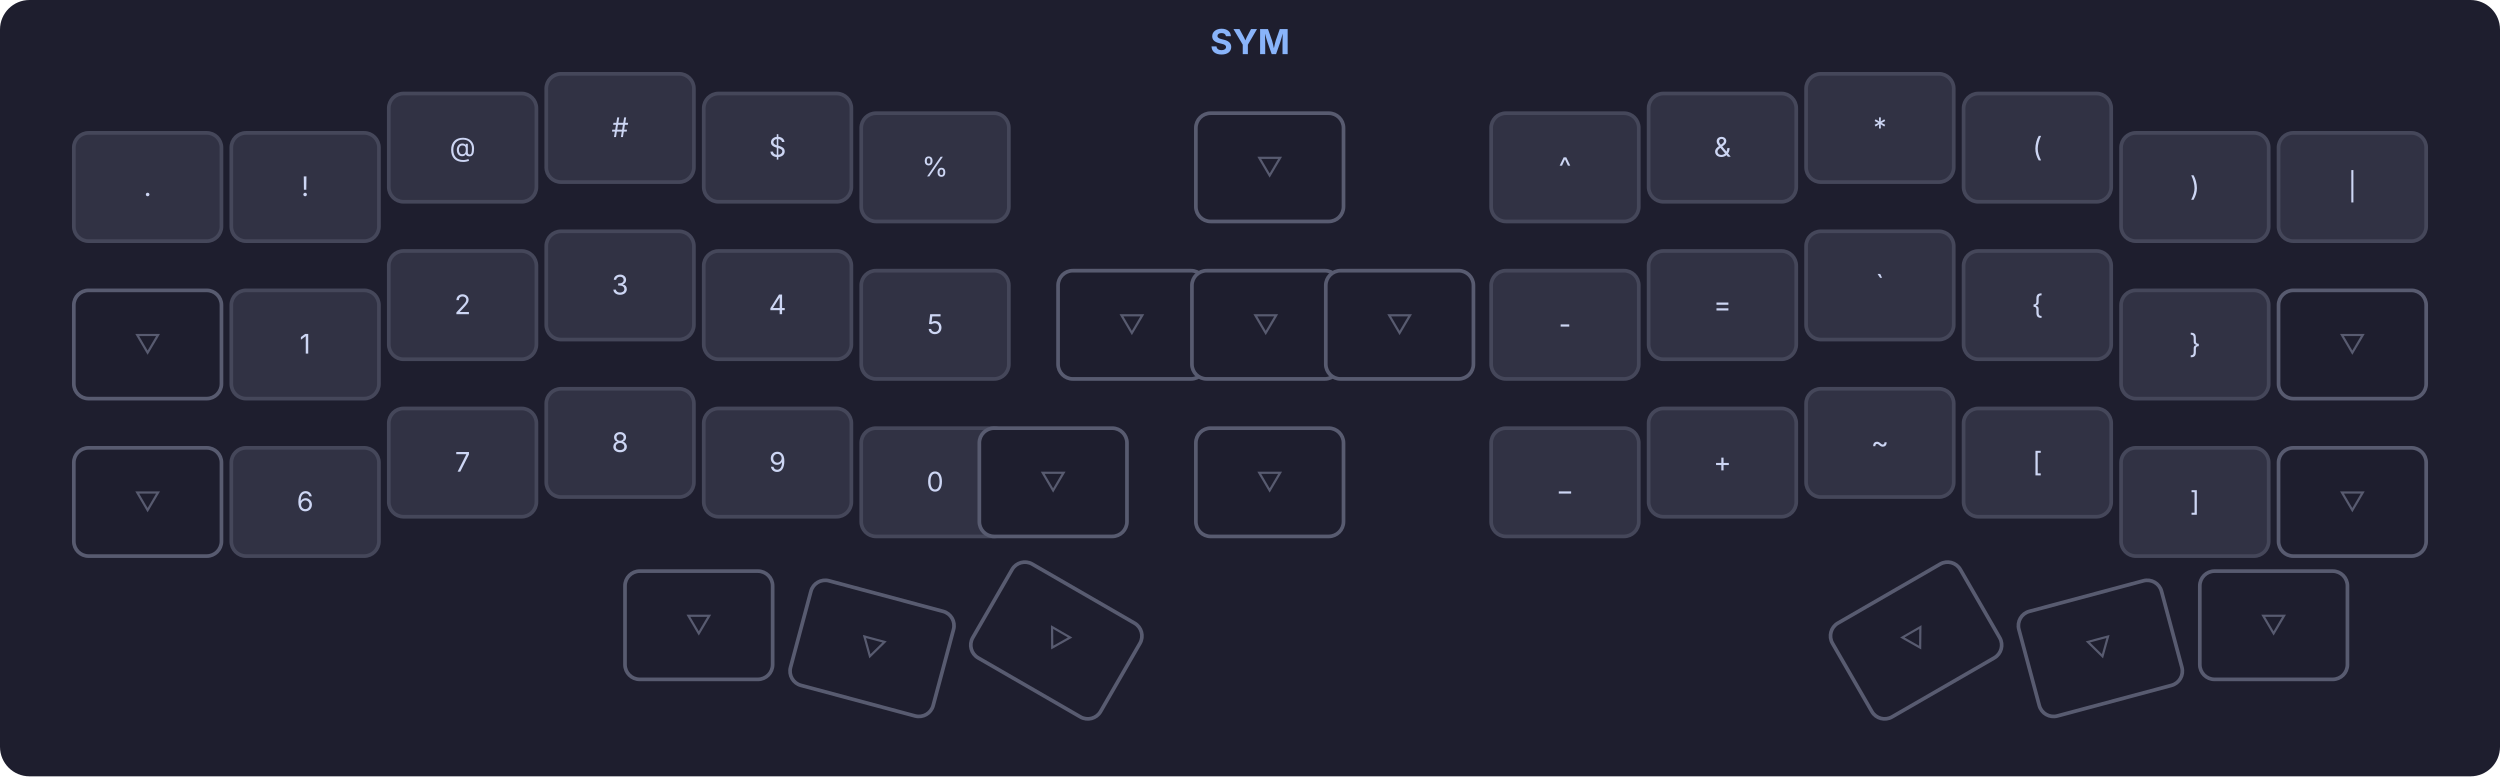
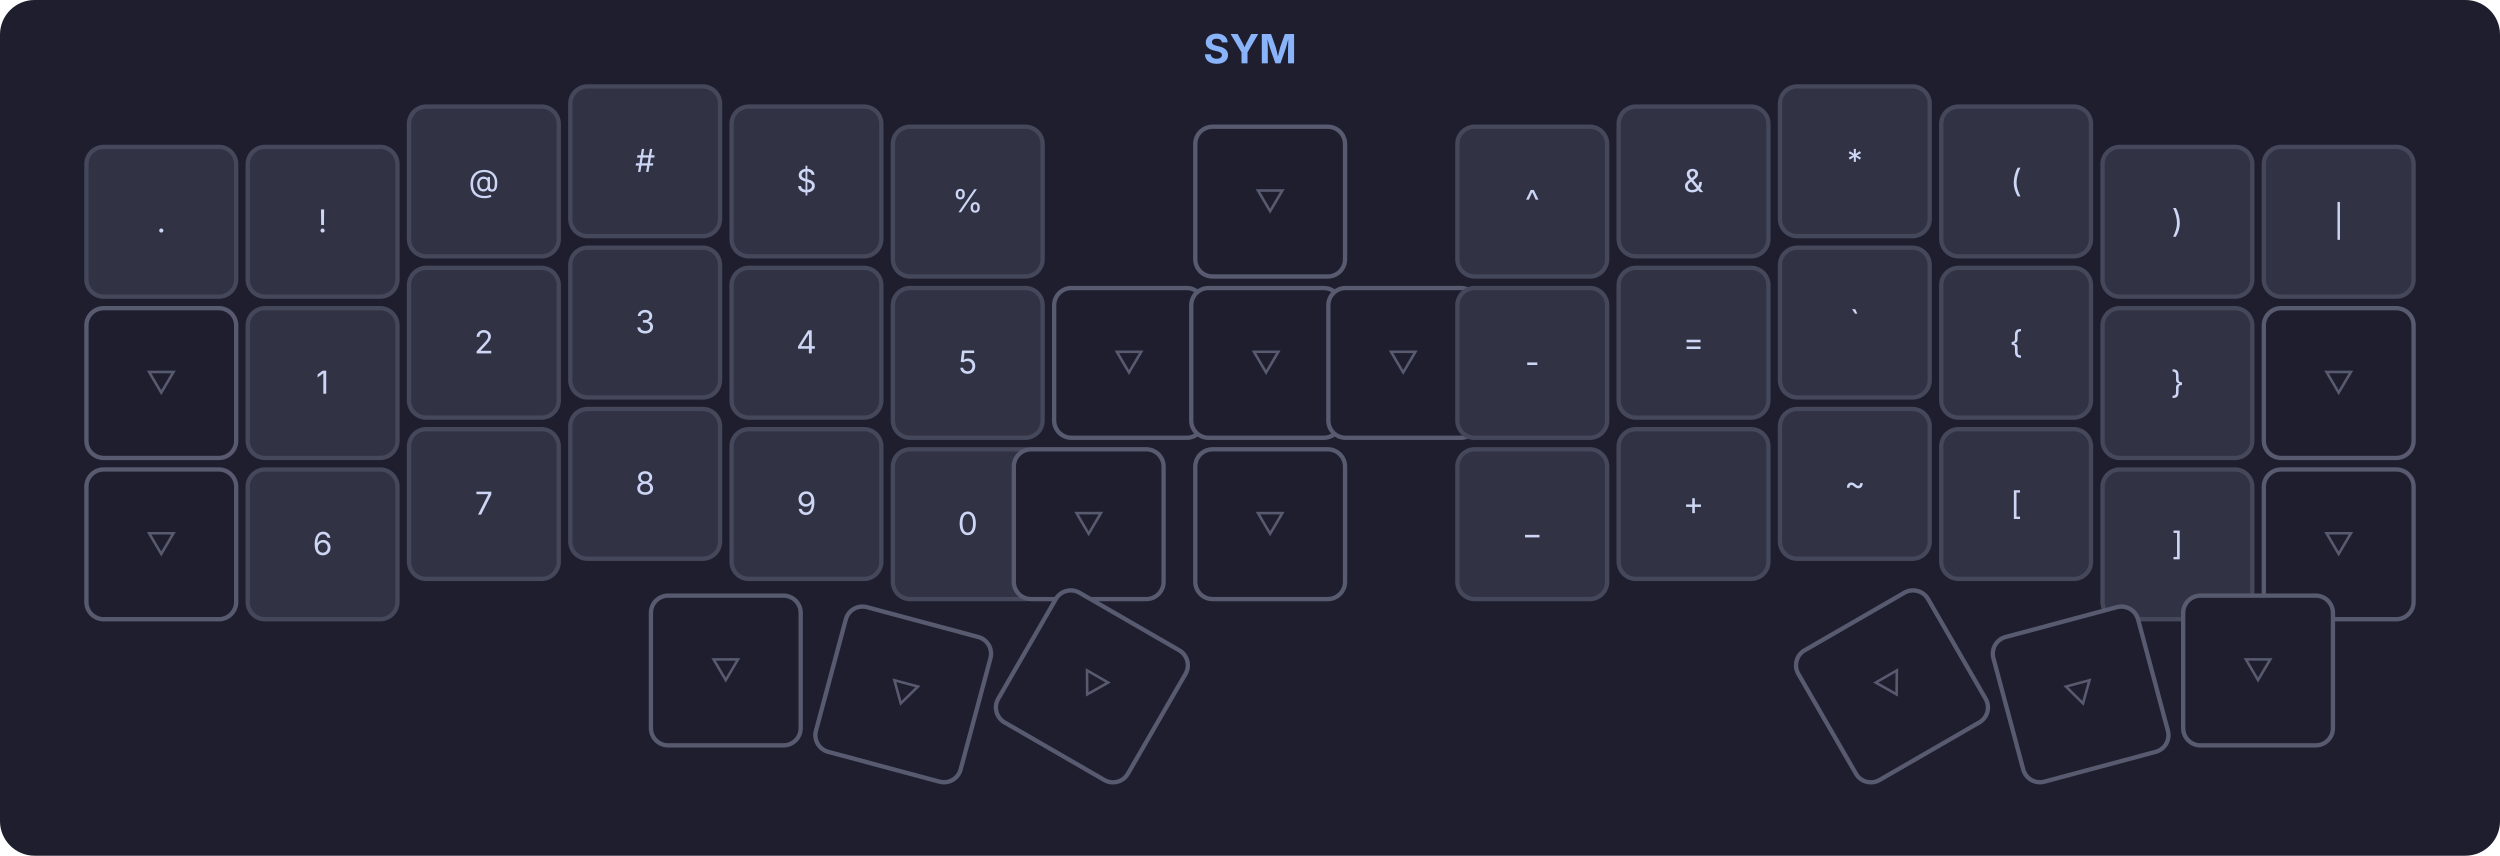
- <svg xmlns="http://www.w3.org/2000/svg" viewBox="-30.0 -30.0 1016.0 315.5">
-   <rect x="-30.0" y="-30.0" width="1016.0" height="315.5" fill="#1e1e2e" rx="12" />
-   <text x="478.0" y="-8" text-anchor="middle" fill="#89b4fa" font-size="14px" font-weight="bold" font-family="Inter, SF Pro Text, Segoe UI, system-ui, sans-serif">SYM</text>
+ <svg xmlns="http://www.w3.org/2000/svg" viewBox="-30.0 -30.0 868.0 297.1">
+   <rect x="-30.0" y="-30.0" width="868.0" height="297.1" fill="#1e1e2e" rx="12" />
+   <text x="404.0" y="-8" text-anchor="middle" fill="#89b4fa" font-size="14px" font-weight="bold" font-family="Inter, SF Pro Text, Segoe UI, system-ui, sans-serif">SYM</text>
  <g>
-     <rect x="0.0" y="24.0" width="60.0" height="44.0" rx="6" fill="#313244" stroke="#45475a" stroke-width="1.5" />
-     <text x="30.0" y="49.7" text-anchor="middle" fill="#cdd6f4" font-size="11px" font-family="Inter, SF Pro Text, Segoe UI, system-ui, sans-serif">.</text>
+     <rect x="0.0" y="21.0" width="52.0" height="52.0" rx="6" fill="#313244" stroke="#45475a" stroke-width="1.5" />
+     <text x="26.0" y="50.7" text-anchor="middle" fill="#cdd6f4" font-size="11px" font-family="Inter, SF Pro Text, Segoe UI, system-ui, sans-serif">.</text>
  </g>
  <g>
-     <rect x="64.0" y="24.0" width="60.0" height="44.0" rx="6" fill="#313244" stroke="#45475a" stroke-width="1.5" />
-     <text x="94.0" y="49.7" text-anchor="middle" fill="#cdd6f4" font-size="11px" font-family="Inter, SF Pro Text, Segoe UI, system-ui, sans-serif">!</text>
+     <rect x="56.0" y="21.0" width="52.0" height="52.0" rx="6" fill="#313244" stroke="#45475a" stroke-width="1.5" />
+     <text x="82.0" y="50.7" text-anchor="middle" fill="#cdd6f4" font-size="11px" font-family="Inter, SF Pro Text, Segoe UI, system-ui, sans-serif">!</text>
  </g>
  <g>
-     <rect x="128.0" y="8.0" width="60.0" height="44.0" rx="6" fill="#313244" stroke="#45475a" stroke-width="1.5" />
-     <text x="158.0" y="33.7" text-anchor="middle" fill="#cdd6f4" font-size="11px" font-family="Inter, SF Pro Text, Segoe UI, system-ui, sans-serif">@</text>
+     <rect x="112.0" y="7.0" width="52.0" height="52.0" rx="6" fill="#313244" stroke="#45475a" stroke-width="1.5" />
+     <text x="138.0" y="36.7" text-anchor="middle" fill="#cdd6f4" font-size="11px" font-family="Inter, SF Pro Text, Segoe UI, system-ui, sans-serif">@</text>
  </g>
  <g>
-     <rect x="192.0" y="0.0" width="60.0" height="44.0" rx="6" fill="#313244" stroke="#45475a" stroke-width="1.5" />
-     <text x="222.0" y="25.7" text-anchor="middle" fill="#cdd6f4" font-size="11px" font-family="Inter, SF Pro Text, Segoe UI, system-ui, sans-serif">#</text>
+     <rect x="168.0" y="0.0" width="52.0" height="52.0" rx="6" fill="#313244" stroke="#45475a" stroke-width="1.5" />
+     <text x="194.0" y="29.7" text-anchor="middle" fill="#cdd6f4" font-size="11px" font-family="Inter, SF Pro Text, Segoe UI, system-ui, sans-serif">#</text>
  </g>
  <g>
-     <rect x="256.0" y="8.0" width="60.0" height="44.0" rx="6" fill="#313244" stroke="#45475a" stroke-width="1.5" />
-     <text x="286.0" y="33.7" text-anchor="middle" fill="#cdd6f4" font-size="11px" font-family="Inter, SF Pro Text, Segoe UI, system-ui, sans-serif">$</text>
+     <rect x="224.0" y="7.0" width="52.0" height="52.0" rx="6" fill="#313244" stroke="#45475a" stroke-width="1.5" />
+     <text x="250.0" y="36.7" text-anchor="middle" fill="#cdd6f4" font-size="11px" font-family="Inter, SF Pro Text, Segoe UI, system-ui, sans-serif">$</text>
  </g>
  <g>
-     <rect x="320.0" y="16.0" width="60.0" height="44.0" rx="6" fill="#313244" stroke="#45475a" stroke-width="1.5" />
-     <text x="350.0" y="41.7" text-anchor="middle" fill="#cdd6f4" font-size="11px" font-family="Inter, SF Pro Text, Segoe UI, system-ui, sans-serif">%</text>
+     <rect x="280.0" y="14.0" width="52.0" height="52.0" rx="6" fill="#313244" stroke="#45475a" stroke-width="1.5" />
+     <text x="306.0" y="43.7" text-anchor="middle" fill="#cdd6f4" font-size="11px" font-family="Inter, SF Pro Text, Segoe UI, system-ui, sans-serif">%</text>
  </g>
  <g>
-     <rect x="456.0" y="16.0" width="60.0" height="44.0" rx="6" fill="#1e1e2e" stroke="#585b70" stroke-width="1.5" />
-     <text x="486.0" y="41.7" text-anchor="middle" fill="#585b70" font-size="11px" font-family="Inter, SF Pro Text, Segoe UI, system-ui, sans-serif">▽</text>
+     <rect x="385.0" y="14.0" width="52.0" height="52.0" rx="6" fill="#1e1e2e" stroke="#585b70" stroke-width="1.5" />
+     <text x="411.0" y="43.7" text-anchor="middle" fill="#585b70" font-size="11px" font-family="Inter, SF Pro Text, Segoe UI, system-ui, sans-serif">▽</text>
  </g>
  <g>
-     <rect x="576.0" y="16.0" width="60.0" height="44.0" rx="6" fill="#313244" stroke="#45475a" stroke-width="1.5" />
-     <text x="606.0" y="41.7" text-anchor="middle" fill="#cdd6f4" font-size="11px" font-family="Inter, SF Pro Text, Segoe UI, system-ui, sans-serif">^</text>
+     <rect x="476.0" y="14.0" width="52.0" height="52.0" rx="6" fill="#313244" stroke="#45475a" stroke-width="1.5" />
+     <text x="502.0" y="43.7" text-anchor="middle" fill="#cdd6f4" font-size="11px" font-family="Inter, SF Pro Text, Segoe UI, system-ui, sans-serif">^</text>
  </g>
  <g>
-     <rect x="640.0" y="8.0" width="60.0" height="44.0" rx="6" fill="#313244" stroke="#45475a" stroke-width="1.5" />
-     <text x="670.0" y="33.7" text-anchor="middle" fill="#cdd6f4" font-size="11px" font-family="Inter, SF Pro Text, Segoe UI, system-ui, sans-serif">&amp;</text>
+     <rect x="532.0" y="7.0" width="52.0" height="52.0" rx="6" fill="#313244" stroke="#45475a" stroke-width="1.5" />
+     <text x="558.0" y="36.7" text-anchor="middle" fill="#cdd6f4" font-size="11px" font-family="Inter, SF Pro Text, Segoe UI, system-ui, sans-serif">&amp;</text>
  </g>
  <g>
-     <rect x="704.0" y="0.0" width="60.0" height="44.0" rx="6" fill="#313244" stroke="#45475a" stroke-width="1.5" />
-     <text x="734.0" y="25.7" text-anchor="middle" fill="#cdd6f4" font-size="11px" font-family="Inter, SF Pro Text, Segoe UI, system-ui, sans-serif">*</text>
+     <rect x="588.0" y="0.0" width="52.0" height="52.0" rx="6" fill="#313244" stroke="#45475a" stroke-width="1.5" />
+     <text x="614.0" y="29.7" text-anchor="middle" fill="#cdd6f4" font-size="11px" font-family="Inter, SF Pro Text, Segoe UI, system-ui, sans-serif">*</text>
  </g>
  <g>
-     <rect x="768.0" y="8.0" width="60.0" height="44.0" rx="6" fill="#313244" stroke="#45475a" stroke-width="1.5" />
-     <text x="798.0" y="33.7" text-anchor="middle" fill="#cdd6f4" font-size="11px" font-family="Inter, SF Pro Text, Segoe UI, system-ui, sans-serif">(</text>
+     <rect x="644.0" y="7.0" width="52.0" height="52.0" rx="6" fill="#313244" stroke="#45475a" stroke-width="1.5" />
+     <text x="670.0" y="36.7" text-anchor="middle" fill="#cdd6f4" font-size="11px" font-family="Inter, SF Pro Text, Segoe UI, system-ui, sans-serif">(</text>
  </g>
  <g>
-     <rect x="832.0" y="24.0" width="60.0" height="44.0" rx="6" fill="#313244" stroke="#45475a" stroke-width="1.5" />
-     <text x="862.0" y="49.7" text-anchor="middle" fill="#cdd6f4" font-size="11px" font-family="Inter, SF Pro Text, Segoe UI, system-ui, sans-serif">)</text>
+     <rect x="700.0" y="21.0" width="52.0" height="52.0" rx="6" fill="#313244" stroke="#45475a" stroke-width="1.5" />
+     <text x="726.0" y="50.7" text-anchor="middle" fill="#cdd6f4" font-size="11px" font-family="Inter, SF Pro Text, Segoe UI, system-ui, sans-serif">)</text>
  </g>
  <g>
-     <rect x="896.0" y="24.0" width="60.0" height="44.0" rx="6" fill="#313244" stroke="#45475a" stroke-width="1.5" />
-     <text x="926.0" y="49.7" text-anchor="middle" fill="#cdd6f4" font-size="11px" font-family="Inter, SF Pro Text, Segoe UI, system-ui, sans-serif">|</text>
+     <rect x="756.0" y="21.0" width="52.0" height="52.0" rx="6" fill="#313244" stroke="#45475a" stroke-width="1.5" />
+     <text x="782.0" y="50.7" text-anchor="middle" fill="#cdd6f4" font-size="11px" font-family="Inter, SF Pro Text, Segoe UI, system-ui, sans-serif">|</text>
  </g>
  <g>
-     <rect x="0.0" y="88.0" width="60.0" height="44.0" rx="6" fill="#1e1e2e" stroke="#585b70" stroke-width="1.5" />
-     <text x="30.0" y="113.7" text-anchor="middle" fill="#585b70" font-size="11px" font-family="Inter, SF Pro Text, Segoe UI, system-ui, sans-serif">▽</text>
+     <rect x="0.0" y="77.0" width="52.0" height="52.0" rx="6" fill="#1e1e2e" stroke="#585b70" stroke-width="1.5" />
+     <text x="26.0" y="106.7" text-anchor="middle" fill="#585b70" font-size="11px" font-family="Inter, SF Pro Text, Segoe UI, system-ui, sans-serif">▽</text>
  </g>
  <g>
-     <rect x="64.0" y="88.0" width="60.0" height="44.0" rx="6" fill="#313244" stroke="#45475a" stroke-width="1.5" />
-     <text x="94.0" y="113.7" text-anchor="middle" fill="#cdd6f4" font-size="11px" font-family="Inter, SF Pro Text, Segoe UI, system-ui, sans-serif">1</text>
+     <rect x="56.0" y="77.0" width="52.0" height="52.0" rx="6" fill="#313244" stroke="#45475a" stroke-width="1.5" />
+     <text x="82.0" y="106.7" text-anchor="middle" fill="#cdd6f4" font-size="11px" font-family="Inter, SF Pro Text, Segoe UI, system-ui, sans-serif">1</text>
  </g>
  <g>
-     <rect x="128.0" y="72.0" width="60.0" height="44.0" rx="6" fill="#313244" stroke="#45475a" stroke-width="1.5" />
-     <text x="158.0" y="97.7" text-anchor="middle" fill="#cdd6f4" font-size="11px" font-family="Inter, SF Pro Text, Segoe UI, system-ui, sans-serif">2</text>
+     <rect x="112.0" y="63.0" width="52.0" height="52.0" rx="6" fill="#313244" stroke="#45475a" stroke-width="1.5" />
+     <text x="138.0" y="92.7" text-anchor="middle" fill="#cdd6f4" font-size="11px" font-family="Inter, SF Pro Text, Segoe UI, system-ui, sans-serif">2</text>
  </g>
  <g>
-     <rect x="192.0" y="64.0" width="60.0" height="44.0" rx="6" fill="#313244" stroke="#45475a" stroke-width="1.5" />
-     <text x="222.0" y="89.7" text-anchor="middle" fill="#cdd6f4" font-size="11px" font-family="Inter, SF Pro Text, Segoe UI, system-ui, sans-serif">3</text>
+     <rect x="168.0" y="56.0" width="52.0" height="52.0" rx="6" fill="#313244" stroke="#45475a" stroke-width="1.5" />
+     <text x="194.0" y="85.7" text-anchor="middle" fill="#cdd6f4" font-size="11px" font-family="Inter, SF Pro Text, Segoe UI, system-ui, sans-serif">3</text>
  </g>
  <g>
-     <rect x="256.0" y="72.0" width="60.0" height="44.0" rx="6" fill="#313244" stroke="#45475a" stroke-width="1.5" />
-     <text x="286.0" y="97.7" text-anchor="middle" fill="#cdd6f4" font-size="11px" font-family="Inter, SF Pro Text, Segoe UI, system-ui, sans-serif">4</text>
+     <rect x="224.0" y="63.0" width="52.0" height="52.0" rx="6" fill="#313244" stroke="#45475a" stroke-width="1.5" />
+     <text x="250.0" y="92.7" text-anchor="middle" fill="#cdd6f4" font-size="11px" font-family="Inter, SF Pro Text, Segoe UI, system-ui, sans-serif">4</text>
  </g>
  <g>
-     <rect x="320.0" y="80.0" width="60.0" height="44.0" rx="6" fill="#313244" stroke="#45475a" stroke-width="1.5" />
-     <text x="350.0" y="105.7" text-anchor="middle" fill="#cdd6f4" font-size="11px" font-family="Inter, SF Pro Text, Segoe UI, system-ui, sans-serif">5</text>
+     <rect x="280.0" y="70.0" width="52.0" height="52.0" rx="6" fill="#313244" stroke="#45475a" stroke-width="1.5" />
+     <text x="306.0" y="99.7" text-anchor="middle" fill="#cdd6f4" font-size="11px" font-family="Inter, SF Pro Text, Segoe UI, system-ui, sans-serif">5</text>
  </g>
  <g>
-     <rect x="400.0" y="80.0" width="60.0" height="44.0" rx="6" fill="#1e1e2e" stroke="#585b70" stroke-width="1.5" />
-     <text x="430.0" y="105.7" text-anchor="middle" fill="#585b70" font-size="11px" font-family="Inter, SF Pro Text, Segoe UI, system-ui, sans-serif">▽</text>
+     <rect x="336.0" y="70.0" width="52.0" height="52.0" rx="6" fill="#1e1e2e" stroke="#585b70" stroke-width="1.5" />
+     <text x="362.0" y="99.7" text-anchor="middle" fill="#585b70" font-size="11px" font-family="Inter, SF Pro Text, Segoe UI, system-ui, sans-serif">▽</text>
  </g>
  <g>
-     <rect x="454.4" y="80.0" width="60.0" height="44.0" rx="6" fill="#1e1e2e" stroke="#585b70" stroke-width="1.5" />
-     <text x="484.4" y="105.7" text-anchor="middle" fill="#585b70" font-size="11px" font-family="Inter, SF Pro Text, Segoe UI, system-ui, sans-serif">▽</text>
+     <rect x="383.6" y="70.0" width="52.0" height="52.0" rx="6" fill="#1e1e2e" stroke="#585b70" stroke-width="1.5" />
+     <text x="409.6" y="99.7" text-anchor="middle" fill="#585b70" font-size="11px" font-family="Inter, SF Pro Text, Segoe UI, system-ui, sans-serif">▽</text>
  </g>
  <g>
-     <rect x="508.8" y="80.0" width="60.0" height="44.0" rx="6" fill="#1e1e2e" stroke="#585b70" stroke-width="1.5" />
-     <text x="538.8" y="105.7" text-anchor="middle" fill="#585b70" font-size="11px" font-family="Inter, SF Pro Text, Segoe UI, system-ui, sans-serif">▽</text>
+     <rect x="431.2" y="70.0" width="52.0" height="52.0" rx="6" fill="#1e1e2e" stroke="#585b70" stroke-width="1.5" />
+     <text x="457.2" y="99.7" text-anchor="middle" fill="#585b70" font-size="11px" font-family="Inter, SF Pro Text, Segoe UI, system-ui, sans-serif">▽</text>
  </g>
  <g>
-     <rect x="576.0" y="80.0" width="60.0" height="44.0" rx="6" fill="#313244" stroke="#45475a" stroke-width="1.5" />
-     <text x="606.0" y="105.7" text-anchor="middle" fill="#cdd6f4" font-size="11px" font-family="Inter, SF Pro Text, Segoe UI, system-ui, sans-serif">-</text>
+     <rect x="476.0" y="70.0" width="52.0" height="52.0" rx="6" fill="#313244" stroke="#45475a" stroke-width="1.5" />
+     <text x="502.0" y="99.7" text-anchor="middle" fill="#cdd6f4" font-size="11px" font-family="Inter, SF Pro Text, Segoe UI, system-ui, sans-serif">-</text>
  </g>
  <g>
-     <rect x="640.0" y="72.0" width="60.0" height="44.0" rx="6" fill="#313244" stroke="#45475a" stroke-width="1.5" />
-     <text x="670.0" y="97.7" text-anchor="middle" fill="#cdd6f4" font-size="11px" font-family="Inter, SF Pro Text, Segoe UI, system-ui, sans-serif">=</text>
+     <rect x="532.0" y="63.0" width="52.0" height="52.0" rx="6" fill="#313244" stroke="#45475a" stroke-width="1.5" />
+     <text x="558.0" y="92.7" text-anchor="middle" fill="#cdd6f4" font-size="11px" font-family="Inter, SF Pro Text, Segoe UI, system-ui, sans-serif">=</text>
  </g>
  <g>
-     <rect x="704.0" y="64.0" width="60.0" height="44.0" rx="6" fill="#313244" stroke="#45475a" stroke-width="1.5" />
-     <text x="734.0" y="89.7" text-anchor="middle" fill="#cdd6f4" font-size="11px" font-family="Inter, SF Pro Text, Segoe UI, system-ui, sans-serif">`</text>
+     <rect x="588.0" y="56.0" width="52.0" height="52.0" rx="6" fill="#313244" stroke="#45475a" stroke-width="1.5" />
+     <text x="614.0" y="85.7" text-anchor="middle" fill="#cdd6f4" font-size="11px" font-family="Inter, SF Pro Text, Segoe UI, system-ui, sans-serif">`</text>
  </g>
  <g>
-     <rect x="768.0" y="72.0" width="60.0" height="44.0" rx="6" fill="#313244" stroke="#45475a" stroke-width="1.5" />
-     <text x="798.0" y="97.7" text-anchor="middle" fill="#cdd6f4" font-size="11px" font-family="Inter, SF Pro Text, Segoe UI, system-ui, sans-serif">{</text>
+     <rect x="644.0" y="63.0" width="52.0" height="52.0" rx="6" fill="#313244" stroke="#45475a" stroke-width="1.5" />
+     <text x="670.0" y="92.7" text-anchor="middle" fill="#cdd6f4" font-size="11px" font-family="Inter, SF Pro Text, Segoe UI, system-ui, sans-serif">{</text>
  </g>
  <g>
-     <rect x="832.0" y="88.0" width="60.0" height="44.0" rx="6" fill="#313244" stroke="#45475a" stroke-width="1.5" />
-     <text x="862.0" y="113.7" text-anchor="middle" fill="#cdd6f4" font-size="11px" font-family="Inter, SF Pro Text, Segoe UI, system-ui, sans-serif">}</text>
+     <rect x="700.0" y="77.0" width="52.0" height="52.0" rx="6" fill="#313244" stroke="#45475a" stroke-width="1.5" />
+     <text x="726.0" y="106.7" text-anchor="middle" fill="#cdd6f4" font-size="11px" font-family="Inter, SF Pro Text, Segoe UI, system-ui, sans-serif">}</text>
  </g>
  <g>
-     <rect x="896.0" y="88.0" width="60.0" height="44.0" rx="6" fill="#1e1e2e" stroke="#585b70" stroke-width="1.5" />
-     <text x="926.0" y="113.7" text-anchor="middle" fill="#585b70" font-size="11px" font-family="Inter, SF Pro Text, Segoe UI, system-ui, sans-serif">▽</text>
+     <rect x="756.0" y="77.0" width="52.0" height="52.0" rx="6" fill="#1e1e2e" stroke="#585b70" stroke-width="1.5" />
+     <text x="782.0" y="106.7" text-anchor="middle" fill="#585b70" font-size="11px" font-family="Inter, SF Pro Text, Segoe UI, system-ui, sans-serif">▽</text>
  </g>
  <g>
-     <rect x="0.0" y="152.0" width="60.0" height="44.0" rx="6" fill="#1e1e2e" stroke="#585b70" stroke-width="1.5" />
-     <text x="30.0" y="177.7" text-anchor="middle" fill="#585b70" font-size="11px" font-family="Inter, SF Pro Text, Segoe UI, system-ui, sans-serif">▽</text>
+     <rect x="0.0" y="133.0" width="52.0" height="52.0" rx="6" fill="#1e1e2e" stroke="#585b70" stroke-width="1.5" />
+     <text x="26.0" y="162.7" text-anchor="middle" fill="#585b70" font-size="11px" font-family="Inter, SF Pro Text, Segoe UI, system-ui, sans-serif">▽</text>
  </g>
  <g>
-     <rect x="64.0" y="152.0" width="60.0" height="44.0" rx="6" fill="#313244" stroke="#45475a" stroke-width="1.5" />
-     <text x="94.0" y="177.7" text-anchor="middle" fill="#cdd6f4" font-size="11px" font-family="Inter, SF Pro Text, Segoe UI, system-ui, sans-serif">6</text>
+     <rect x="56.0" y="133.0" width="52.0" height="52.0" rx="6" fill="#313244" stroke="#45475a" stroke-width="1.5" />
+     <text x="82.0" y="162.7" text-anchor="middle" fill="#cdd6f4" font-size="11px" font-family="Inter, SF Pro Text, Segoe UI, system-ui, sans-serif">6</text>
  </g>
  <g>
-     <rect x="128.0" y="136.0" width="60.0" height="44.0" rx="6" fill="#313244" stroke="#45475a" stroke-width="1.5" />
-     <text x="158.0" y="161.7" text-anchor="middle" fill="#cdd6f4" font-size="11px" font-family="Inter, SF Pro Text, Segoe UI, system-ui, sans-serif">7</text>
+     <rect x="112.0" y="119.0" width="52.0" height="52.0" rx="6" fill="#313244" stroke="#45475a" stroke-width="1.5" />
+     <text x="138.0" y="148.7" text-anchor="middle" fill="#cdd6f4" font-size="11px" font-family="Inter, SF Pro Text, Segoe UI, system-ui, sans-serif">7</text>
  </g>
  <g>
-     <rect x="192.0" y="128.0" width="60.0" height="44.0" rx="6" fill="#313244" stroke="#45475a" stroke-width="1.5" />
-     <text x="222.0" y="153.7" text-anchor="middle" fill="#cdd6f4" font-size="11px" font-family="Inter, SF Pro Text, Segoe UI, system-ui, sans-serif">8</text>
+     <rect x="168.0" y="112.0" width="52.0" height="52.0" rx="6" fill="#313244" stroke="#45475a" stroke-width="1.5" />
+     <text x="194.0" y="141.7" text-anchor="middle" fill="#cdd6f4" font-size="11px" font-family="Inter, SF Pro Text, Segoe UI, system-ui, sans-serif">8</text>
  </g>
  <g>
-     <rect x="256.0" y="136.0" width="60.0" height="44.0" rx="6" fill="#313244" stroke="#45475a" stroke-width="1.5" />
-     <text x="286.0" y="161.7" text-anchor="middle" fill="#cdd6f4" font-size="11px" font-family="Inter, SF Pro Text, Segoe UI, system-ui, sans-serif">9</text>
+     <rect x="224.0" y="119.0" width="52.0" height="52.0" rx="6" fill="#313244" stroke="#45475a" stroke-width="1.5" />
+     <text x="250.0" y="148.7" text-anchor="middle" fill="#cdd6f4" font-size="11px" font-family="Inter, SF Pro Text, Segoe UI, system-ui, sans-serif">9</text>
  </g>
  <g>
-     <rect x="320.0" y="144.0" width="60.0" height="44.0" rx="6" fill="#313244" stroke="#45475a" stroke-width="1.5" />
-     <text x="350.0" y="169.7" text-anchor="middle" fill="#cdd6f4" font-size="11px" font-family="Inter, SF Pro Text, Segoe UI, system-ui, sans-serif">0</text>
+     <rect x="280.0" y="126.0" width="52.0" height="52.0" rx="6" fill="#313244" stroke="#45475a" stroke-width="1.5" />
+     <text x="306.0" y="155.7" text-anchor="middle" fill="#cdd6f4" font-size="11px" font-family="Inter, SF Pro Text, Segoe UI, system-ui, sans-serif">0</text>
  </g>
  <g>
-     <rect x="368.0" y="144.0" width="60.0" height="44.0" rx="6" fill="#1e1e2e" stroke="#585b70" stroke-width="1.5" />
-     <text x="398.0" y="169.7" text-anchor="middle" fill="#585b70" font-size="11px" font-family="Inter, SF Pro Text, Segoe UI, system-ui, sans-serif">▽</text>
+     <rect x="322.0" y="126.0" width="52.0" height="52.0" rx="6" fill="#1e1e2e" stroke="#585b70" stroke-width="1.5" />
+     <text x="348.0" y="155.7" text-anchor="middle" fill="#585b70" font-size="11px" font-family="Inter, SF Pro Text, Segoe UI, system-ui, sans-serif">▽</text>
  </g>
  <g>
-     <rect x="456.0" y="144.0" width="60.0" height="44.0" rx="6" fill="#1e1e2e" stroke="#585b70" stroke-width="1.5" />
-     <text x="486.0" y="169.7" text-anchor="middle" fill="#585b70" font-size="11px" font-family="Inter, SF Pro Text, Segoe UI, system-ui, sans-serif">▽</text>
+     <rect x="385.0" y="126.0" width="52.0" height="52.0" rx="6" fill="#1e1e2e" stroke="#585b70" stroke-width="1.5" />
+     <text x="411.0" y="155.7" text-anchor="middle" fill="#585b70" font-size="11px" font-family="Inter, SF Pro Text, Segoe UI, system-ui, sans-serif">▽</text>
  </g>
  <g>
-     <rect x="576.0" y="144.0" width="60.0" height="44.0" rx="6" fill="#313244" stroke="#45475a" stroke-width="1.5" />
-     <text x="606.0" y="169.7" text-anchor="middle" fill="#cdd6f4" font-size="11px" font-family="Inter, SF Pro Text, Segoe UI, system-ui, sans-serif">_</text>
+     <rect x="476.0" y="126.0" width="52.0" height="52.0" rx="6" fill="#313244" stroke="#45475a" stroke-width="1.5" />
+     <text x="502.0" y="155.7" text-anchor="middle" fill="#cdd6f4" font-size="11px" font-family="Inter, SF Pro Text, Segoe UI, system-ui, sans-serif">_</text>
  </g>
  <g>
-     <rect x="640.0" y="136.0" width="60.0" height="44.0" rx="6" fill="#313244" stroke="#45475a" stroke-width="1.5" />
-     <text x="670.0" y="161.7" text-anchor="middle" fill="#cdd6f4" font-size="11px" font-family="Inter, SF Pro Text, Segoe UI, system-ui, sans-serif">+</text>
+     <rect x="532.0" y="119.0" width="52.0" height="52.0" rx="6" fill="#313244" stroke="#45475a" stroke-width="1.5" />
+     <text x="558.0" y="148.7" text-anchor="middle" fill="#cdd6f4" font-size="11px" font-family="Inter, SF Pro Text, Segoe UI, system-ui, sans-serif">+</text>
  </g>
  <g>
-     <rect x="704.0" y="128.0" width="60.0" height="44.0" rx="6" fill="#313244" stroke="#45475a" stroke-width="1.5" />
-     <text x="734.0" y="153.7" text-anchor="middle" fill="#cdd6f4" font-size="11px" font-family="Inter, SF Pro Text, Segoe UI, system-ui, sans-serif">~</text>
+     <rect x="588.0" y="112.0" width="52.0" height="52.0" rx="6" fill="#313244" stroke="#45475a" stroke-width="1.5" />
+     <text x="614.0" y="141.7" text-anchor="middle" fill="#cdd6f4" font-size="11px" font-family="Inter, SF Pro Text, Segoe UI, system-ui, sans-serif">~</text>
  </g>
  <g>
-     <rect x="768.0" y="136.0" width="60.0" height="44.0" rx="6" fill="#313244" stroke="#45475a" stroke-width="1.5" />
-     <text x="798.0" y="161.7" text-anchor="middle" fill="#cdd6f4" font-size="11px" font-family="Inter, SF Pro Text, Segoe UI, system-ui, sans-serif">[</text>
+     <rect x="644.0" y="119.0" width="52.0" height="52.0" rx="6" fill="#313244" stroke="#45475a" stroke-width="1.5" />
+     <text x="670.0" y="148.7" text-anchor="middle" fill="#cdd6f4" font-size="11px" font-family="Inter, SF Pro Text, Segoe UI, system-ui, sans-serif">[</text>
  </g>
  <g>
-     <rect x="832.0" y="152.0" width="60.0" height="44.0" rx="6" fill="#313244" stroke="#45475a" stroke-width="1.5" />
-     <text x="862.0" y="177.7" text-anchor="middle" fill="#cdd6f4" font-size="11px" font-family="Inter, SF Pro Text, Segoe UI, system-ui, sans-serif">]</text>
+     <rect x="700.0" y="133.0" width="52.0" height="52.0" rx="6" fill="#313244" stroke="#45475a" stroke-width="1.5" />
+     <text x="726.0" y="162.7" text-anchor="middle" fill="#cdd6f4" font-size="11px" font-family="Inter, SF Pro Text, Segoe UI, system-ui, sans-serif">]</text>
  </g>
  <g>
-     <rect x="896.0" y="152.0" width="60.0" height="44.0" rx="6" fill="#1e1e2e" stroke="#585b70" stroke-width="1.5" />
-     <text x="926.0" y="177.7" text-anchor="middle" fill="#585b70" font-size="11px" font-family="Inter, SF Pro Text, Segoe UI, system-ui, sans-serif">▽</text>
+     <rect x="756.0" y="133.0" width="52.0" height="52.0" rx="6" fill="#1e1e2e" stroke="#585b70" stroke-width="1.5" />
+     <text x="782.0" y="162.7" text-anchor="middle" fill="#585b70" font-size="11px" font-family="Inter, SF Pro Text, Segoe UI, system-ui, sans-serif">▽</text>
  </g>
  <g>
-     <rect x="224.0" y="202.1" width="60.0" height="44.0" rx="6" fill="#1e1e2e" stroke="#585b70" stroke-width="1.5" />
-     <text x="254.0" y="227.8" text-anchor="middle" fill="#585b70" font-size="11px" font-family="Inter, SF Pro Text, Segoe UI, system-ui, sans-serif">▽</text>
+     <rect x="196.0" y="176.8" width="52.0" height="52.0" rx="6" fill="#1e1e2e" stroke="#585b70" stroke-width="1.5" />
+     <text x="222.0" y="206.5" text-anchor="middle" fill="#585b70" font-size="11px" font-family="Inter, SF Pro Text, Segoe UI, system-ui, sans-serif">▽</text>
  </g>
-   <g transform="rotate(15.0 324.4 233.5)">
-     <rect x="294.4" y="211.5" width="60.0" height="44.0" rx="6" fill="#1e1e2e" stroke="#585b70" stroke-width="1.5" />
-     <text x="324.4" y="237.2" text-anchor="middle" fill="#585b70" font-size="11px" font-family="Inter, SF Pro Text, Segoe UI, system-ui, sans-serif">▽</text>
+   <g transform="rotate(15.0 283.6 211.1)">
+     <rect x="257.6" y="185.1" width="52.0" height="52.0" rx="6" fill="#1e1e2e" stroke="#585b70" stroke-width="1.5" />
+     <text x="283.6" y="214.7" text-anchor="middle" fill="#585b70" font-size="11px" font-family="Inter, SF Pro Text, Segoe UI, system-ui, sans-serif">▽</text>
  </g>
-   <g transform="rotate(30.0 399.3 230.3)">
-     <rect x="369.3" y="208.3" width="60.0" height="44.0" rx="6" fill="#1e1e2e" stroke="#585b70" stroke-width="1.5" />
-     <text x="399.3" y="234.0" text-anchor="middle" fill="#585b70" font-size="11px" font-family="Inter, SF Pro Text, Segoe UI, system-ui, sans-serif">▽</text>
+   <g transform="rotate(30.0 349.1 208.3)">
+     <rect x="323.1" y="182.3" width="52.0" height="52.0" rx="6" fill="#1e1e2e" stroke="#585b70" stroke-width="1.5" />
+     <text x="349.1" y="211.9" text-anchor="middle" fill="#585b70" font-size="11px" font-family="Inter, SF Pro Text, Segoe UI, system-ui, sans-serif">▽</text>
  </g>
-   <g transform="rotate(-30.0 748.7 230.3)">
-     <rect x="718.7" y="208.3" width="60.0" height="44.0" rx="6" fill="#1e1e2e" stroke="#585b70" stroke-width="1.5" />
-     <text x="748.7" y="234.0" text-anchor="middle" fill="#585b70" font-size="11px" font-family="Inter, SF Pro Text, Segoe UI, system-ui, sans-serif">▽</text>
+   <g transform="rotate(-30.0 626.9 208.3)">
+     <rect x="600.9" y="182.3" width="52.0" height="52.0" rx="6" fill="#1e1e2e" stroke="#585b70" stroke-width="1.5" />
+     <text x="626.9" y="211.9" text-anchor="middle" fill="#585b70" font-size="11px" font-family="Inter, SF Pro Text, Segoe UI, system-ui, sans-serif">▽</text>
  </g>
-   <g transform="rotate(-15.0 823.6 233.5)">
-     <rect x="793.6" y="211.5" width="60.0" height="44.0" rx="6" fill="#1e1e2e" stroke="#585b70" stroke-width="1.5" />
-     <text x="823.6" y="237.2" text-anchor="middle" fill="#585b70" font-size="11px" font-family="Inter, SF Pro Text, Segoe UI, system-ui, sans-serif">▽</text>
+   <g transform="rotate(-15.0 692.4 211.1)">
+     <rect x="666.4" y="185.1" width="52.0" height="52.0" rx="6" fill="#1e1e2e" stroke="#585b70" stroke-width="1.5" />
+     <text x="692.4" y="214.7" text-anchor="middle" fill="#585b70" font-size="11px" font-family="Inter, SF Pro Text, Segoe UI, system-ui, sans-serif">▽</text>
  </g>
  <g>
-     <rect x="864.0" y="202.1" width="60.0" height="44.0" rx="6" fill="#1e1e2e" stroke="#585b70" stroke-width="1.5" />
-     <text x="894.0" y="227.8" text-anchor="middle" fill="#585b70" font-size="11px" font-family="Inter, SF Pro Text, Segoe UI, system-ui, sans-serif">▽</text>
+     <rect x="728.0" y="176.8" width="52.0" height="52.0" rx="6" fill="#1e1e2e" stroke="#585b70" stroke-width="1.5" />
+     <text x="754.0" y="206.5" text-anchor="middle" fill="#585b70" font-size="11px" font-family="Inter, SF Pro Text, Segoe UI, system-ui, sans-serif">▽</text>
  </g>
</svg>
